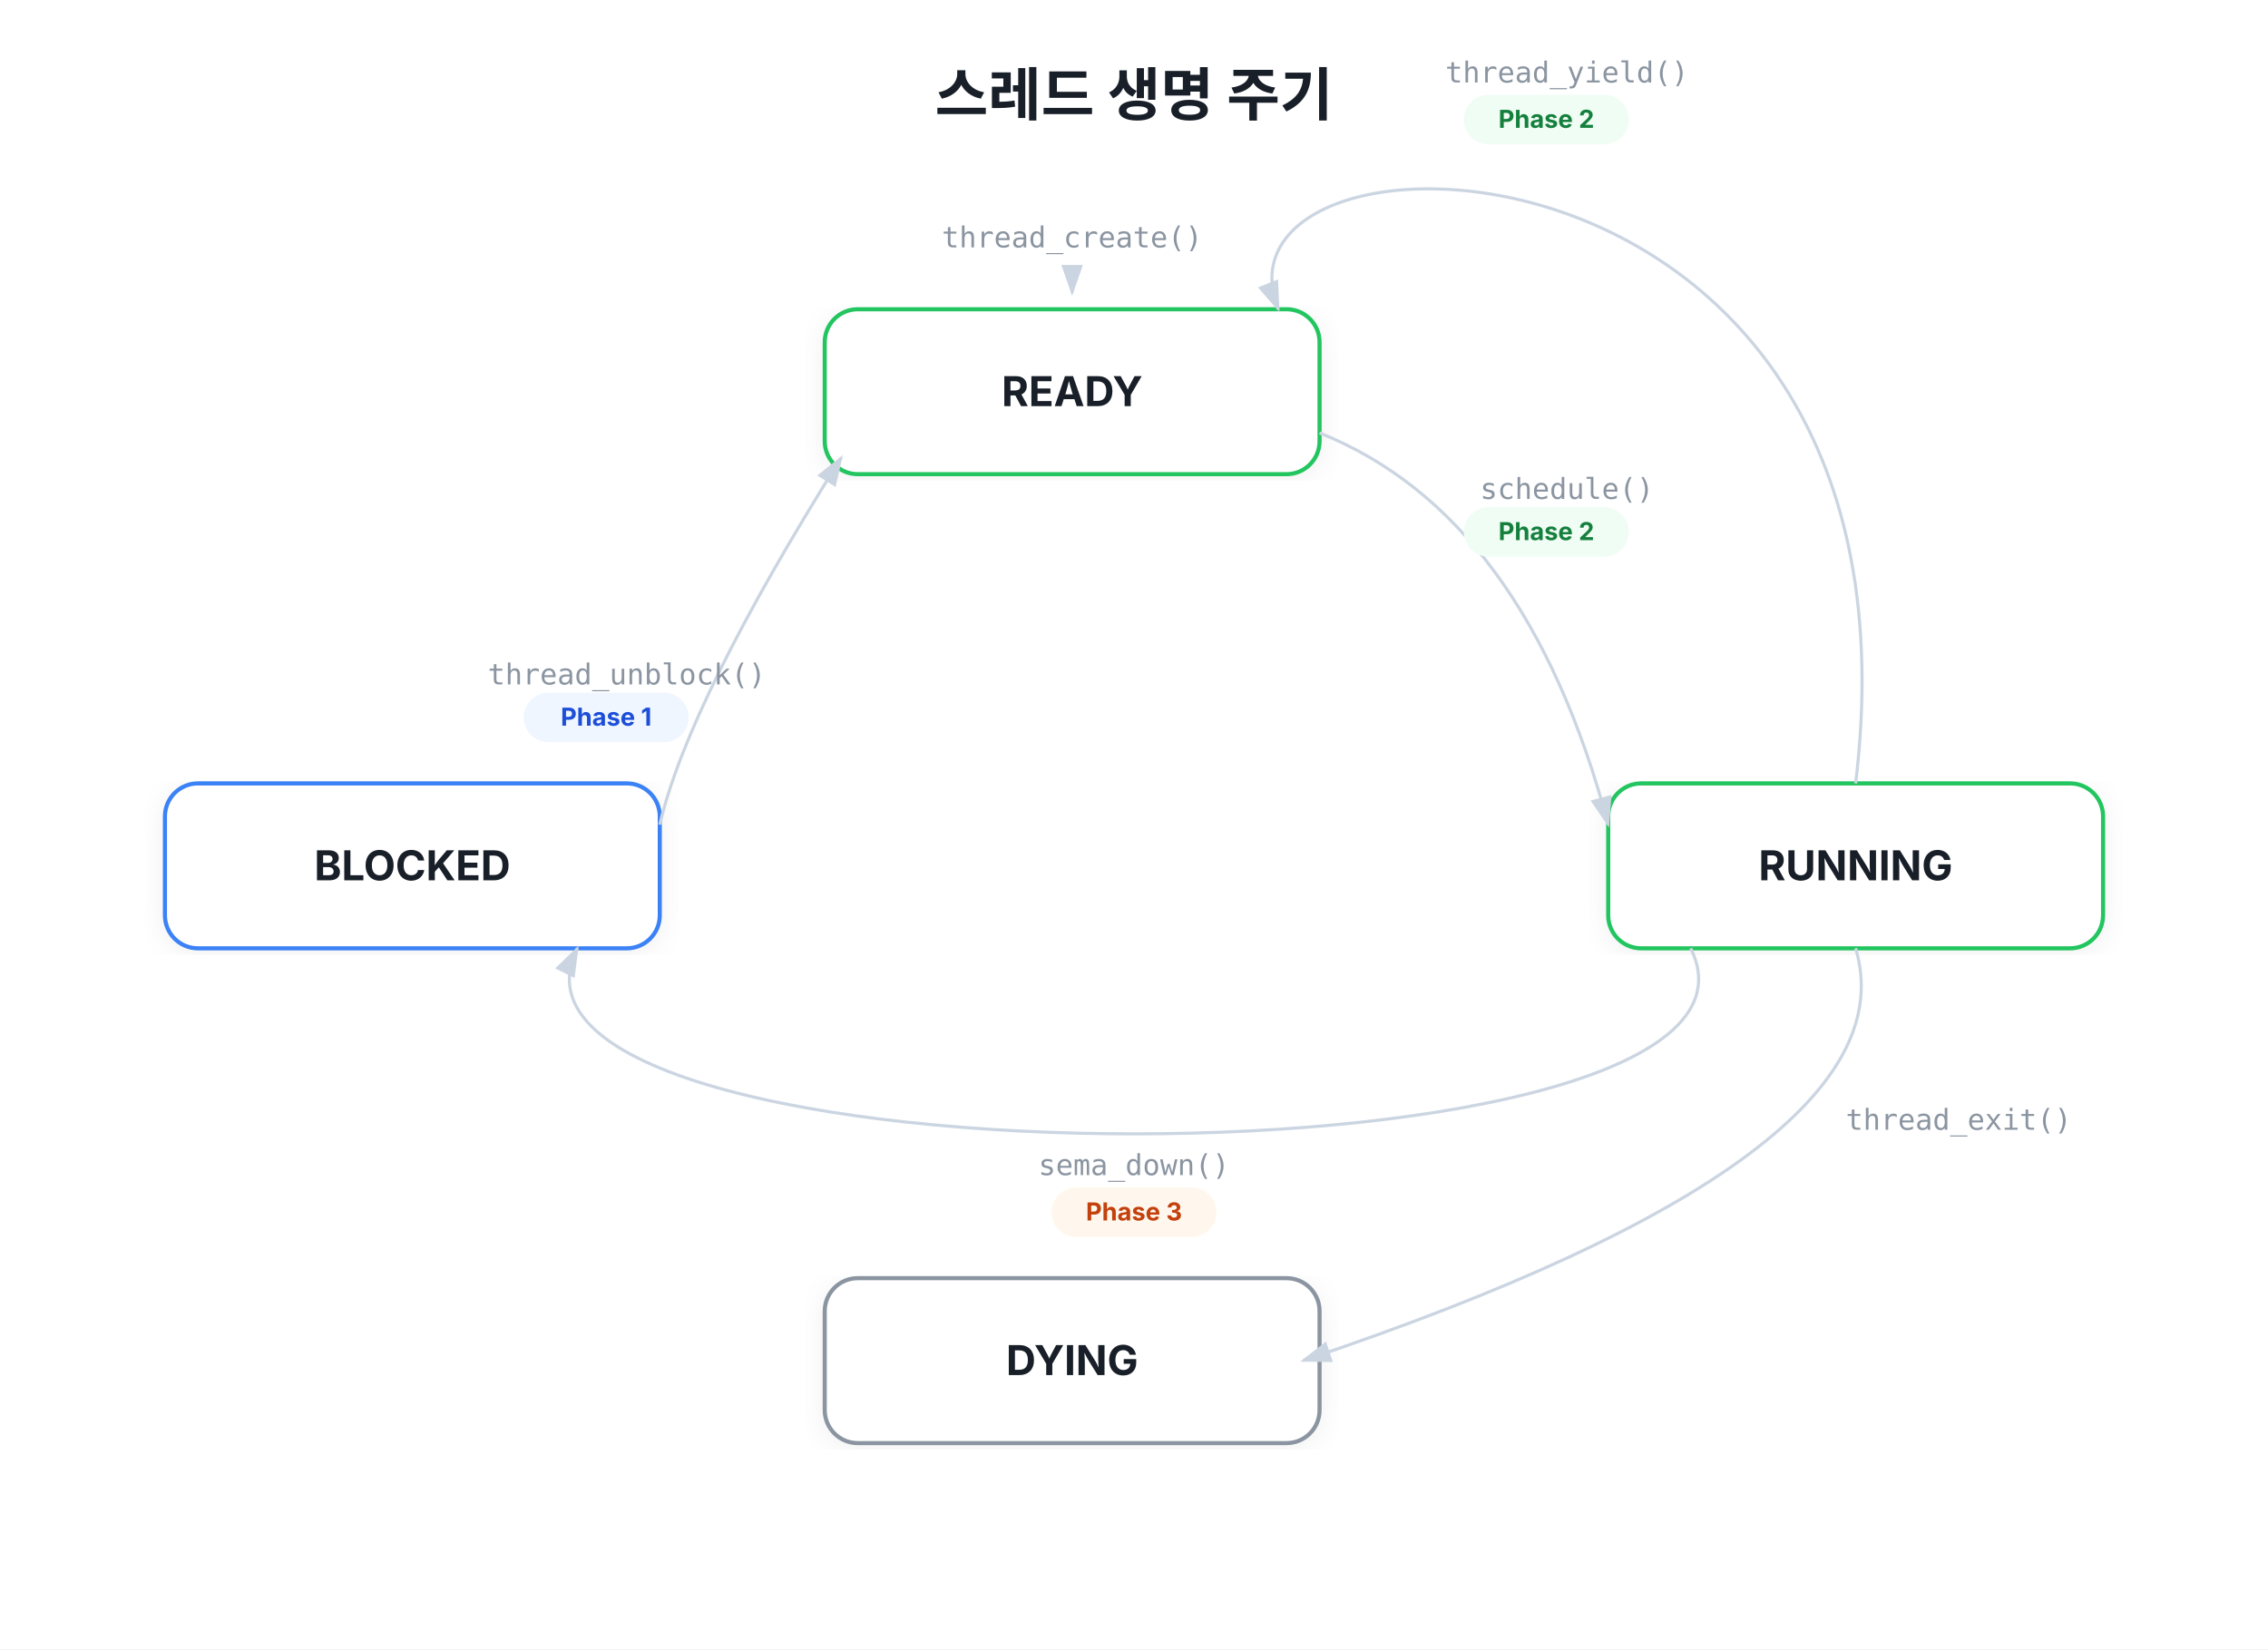
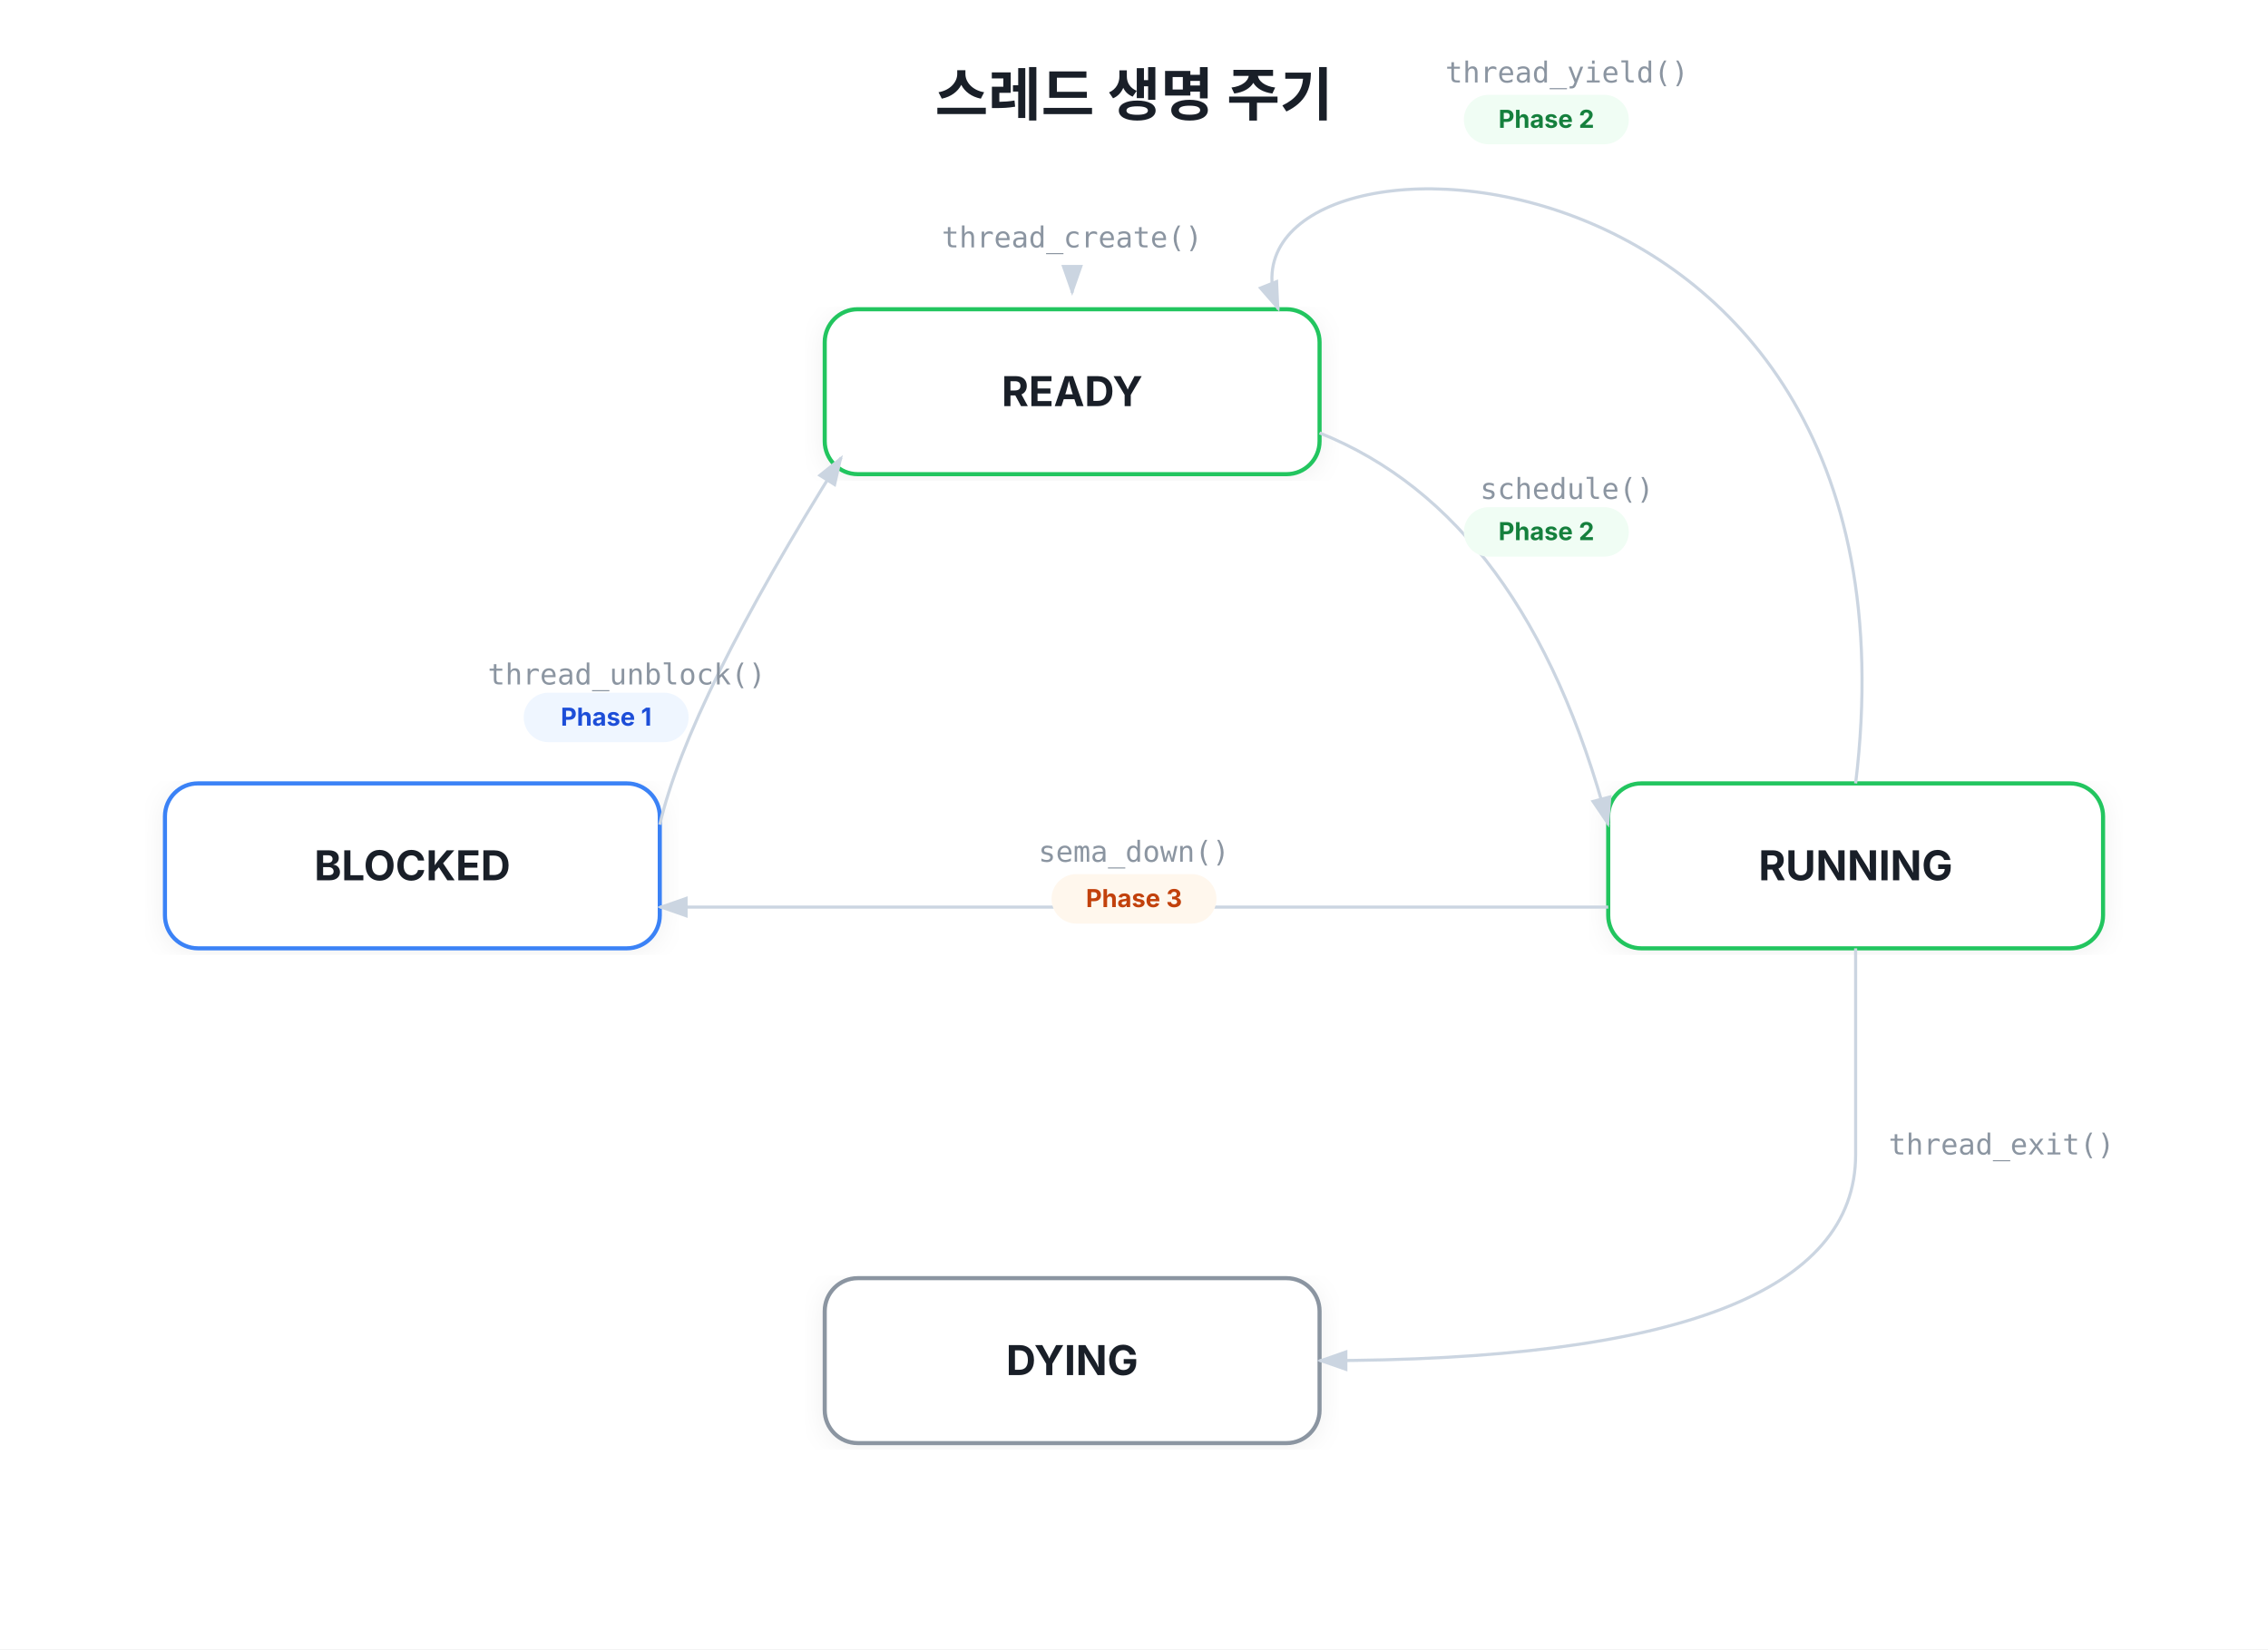
<svg xmlns="http://www.w3.org/2000/svg" width="1100" height="800" viewBox="0 0 1100 800" font-family="'Inter', 'JetBrains Sans', -apple-system, BlinkMacSystemFont, 'Segoe UI', sans-serif">
  <style>
    .mono { font-family: 'JetBrains Mono', 'SF Mono', 'Fira Code', 'Cascadia Code', monospace; }
  </style>
  <rect width="1100" height="800" fill="#FFFFFF" />
  <defs>
    <filter id="shadow" x="-4%" y="-4%" width="108%" height="108%">
      <feDropShadow dx="0" dy="2" stdDeviation="6" flood-color="#000" flood-opacity="0.06" />
    </filter>
    <marker id="arrow" markerWidth="10" markerHeight="7" refX="9" refY="3.5" orient="auto">
      <polygon points="0 0, 10 3.5, 0 7" fill="#CBD5E1" />
    </marker>
  </defs>
  <text x="550" y="56" text-anchor="middle" font-size="28" font-weight="bold" fill="#191F28">스레드 생명 주기</text>
  <rect x="400" y="150" width="240" height="80" rx="16" fill="#FFFFFF" stroke="#22C55E" stroke-width="2" filter="url(#shadow)" />
  <text x="520" y="197" font-size="20" fill="#191F28" text-anchor="middle" font-weight="bold">READY</text>
  <rect x="80" y="380" width="240" height="80" rx="16" fill="#FFFFFF" stroke="#3B82F6" stroke-width="2" filter="url(#shadow)" />
  <text x="200" y="427" font-size="20" fill="#191F28" text-anchor="middle" font-weight="bold">BLOCKED</text>
  <rect x="780" y="380" width="240" height="80" rx="16" fill="#FFFFFF" stroke="#22C55E" stroke-width="2" filter="url(#shadow)" />
  <text x="900" y="427" font-size="20" fill="#191F28" text-anchor="middle" font-weight="bold">RUNNING</text>
  <rect x="400" y="620" width="240" height="80" rx="16" fill="#FFFFFF" stroke="#8B95A1" stroke-width="2" filter="url(#shadow)" />
  <text x="520" y="667" font-size="20" fill="#191F28" text-anchor="middle" font-weight="bold">DYING</text>
  <text x="520" y="120" font-size="14" fill="#8B95A1" text-anchor="middle" font-weight="normal" class="mono">thread_create()</text>
  <line x1="520" y1="130" x2="520" y2="142" stroke="#CBD5E1" stroke-width="1.5" marker-end="url(#arrow)" />
  <path d="M 320,400 Q 334,340 408,222" fill="none" stroke="#CBD5E1" stroke-width="1.5" marker-end="url(#arrow)" />
  <text x="304.0" y="332" font-size="14" fill="#8B95A1" text-anchor="middle" font-weight="normal" class="mono">thread_unblock()</text>
  <rect x="254.0" y="336" width="80" height="24" rx="12" fill="#EFF6FF" />
  <text x="294.0" y="352" font-size="12" fill="#1D4ED8" text-anchor="middle" font-weight="bold">Phase 1</text>
  <path d="M 640,210 Q 740,250 780,400" fill="none" stroke="#CBD5E1" stroke-width="1.5" marker-end="url(#arrow)" />
  <text x="760.0" y="242" font-size="14" fill="#8B95A1" text-anchor="middle" font-weight="normal" class="mono">schedule()</text>
  <rect x="710.0" y="246" width="80" height="24" rx="12" fill="#F0FDF4" />
  <text x="750.0" y="262" font-size="12" fill="#15803D" text-anchor="middle" font-weight="bold">Phase 2</text>
-   <path d="M 820,460 C 880,580 220,580 280,460" fill="none" stroke="#CBD5E1" stroke-width="1.5" marker-end="url(#arrow)" />
-   <text x="550" y="570" font-size="14" fill="#8B95A1" text-anchor="middle" font-weight="normal" class="mono">sema_down()</text>
-   <rect x="510" y="576" width="80" height="24" rx="12" fill="#FFF7ED" />
-   <text x="550" y="592" font-size="12" fill="#C2410C" text-anchor="middle" font-weight="bold">Phase 3</text>
+   <path d="M 780,440 L 320,440" fill="none" stroke="#CBD5E1" stroke-width="1.5" marker-end="url(#arrow)" />
+   <text x="550.0" y="418.0" font-size="14" fill="#8B95A1" text-anchor="middle" font-weight="normal" class="mono">sema_down()</text>
+   <rect x="510.0" y="424.0" width="80" height="24" rx="12" fill="#FFF7ED" />
+   <text x="550.0" y="440.0" font-size="12" fill="#C2410C" text-anchor="middle" font-weight="bold">Phase 3</text>
  <path d="M 900,380 C 940,50 580,50 620,150" fill="none" stroke="#CBD5E1" stroke-width="1.5" marker-end="url(#arrow)" />
  <text x="760.0" y="40" font-size="14" fill="#8B95A1" text-anchor="middle" font-weight="normal" class="mono">thread_yield()</text>
  <rect x="710.0" y="46" width="80" height="24" rx="12" fill="#F0FDF4" />
  <text x="750.0" y="62" font-size="12" fill="#15803D" text-anchor="middle" font-weight="bold">Phase 2</text>
-   <path d="M 900,460 Q 930,560 632,660" fill="none" stroke="#CBD5E1" stroke-width="1.5" marker-end="url(#arrow)" />
-   <text x="950" y="548.0" font-size="14" fill="#8B95A1" text-anchor="middle" font-weight="normal" class="mono">thread_exit()</text>
+   <path d="M 900,460 L 900,560.0 Q 900,660 640,660" fill="none" stroke="#CBD5E1" stroke-width="1.5" marker-end="url(#arrow)" />
+   <text x="916" y="560.0" font-size="14" fill="#8B95A1" text-anchor="start" font-weight="normal" class="mono">thread_exit()</text>
</svg>
